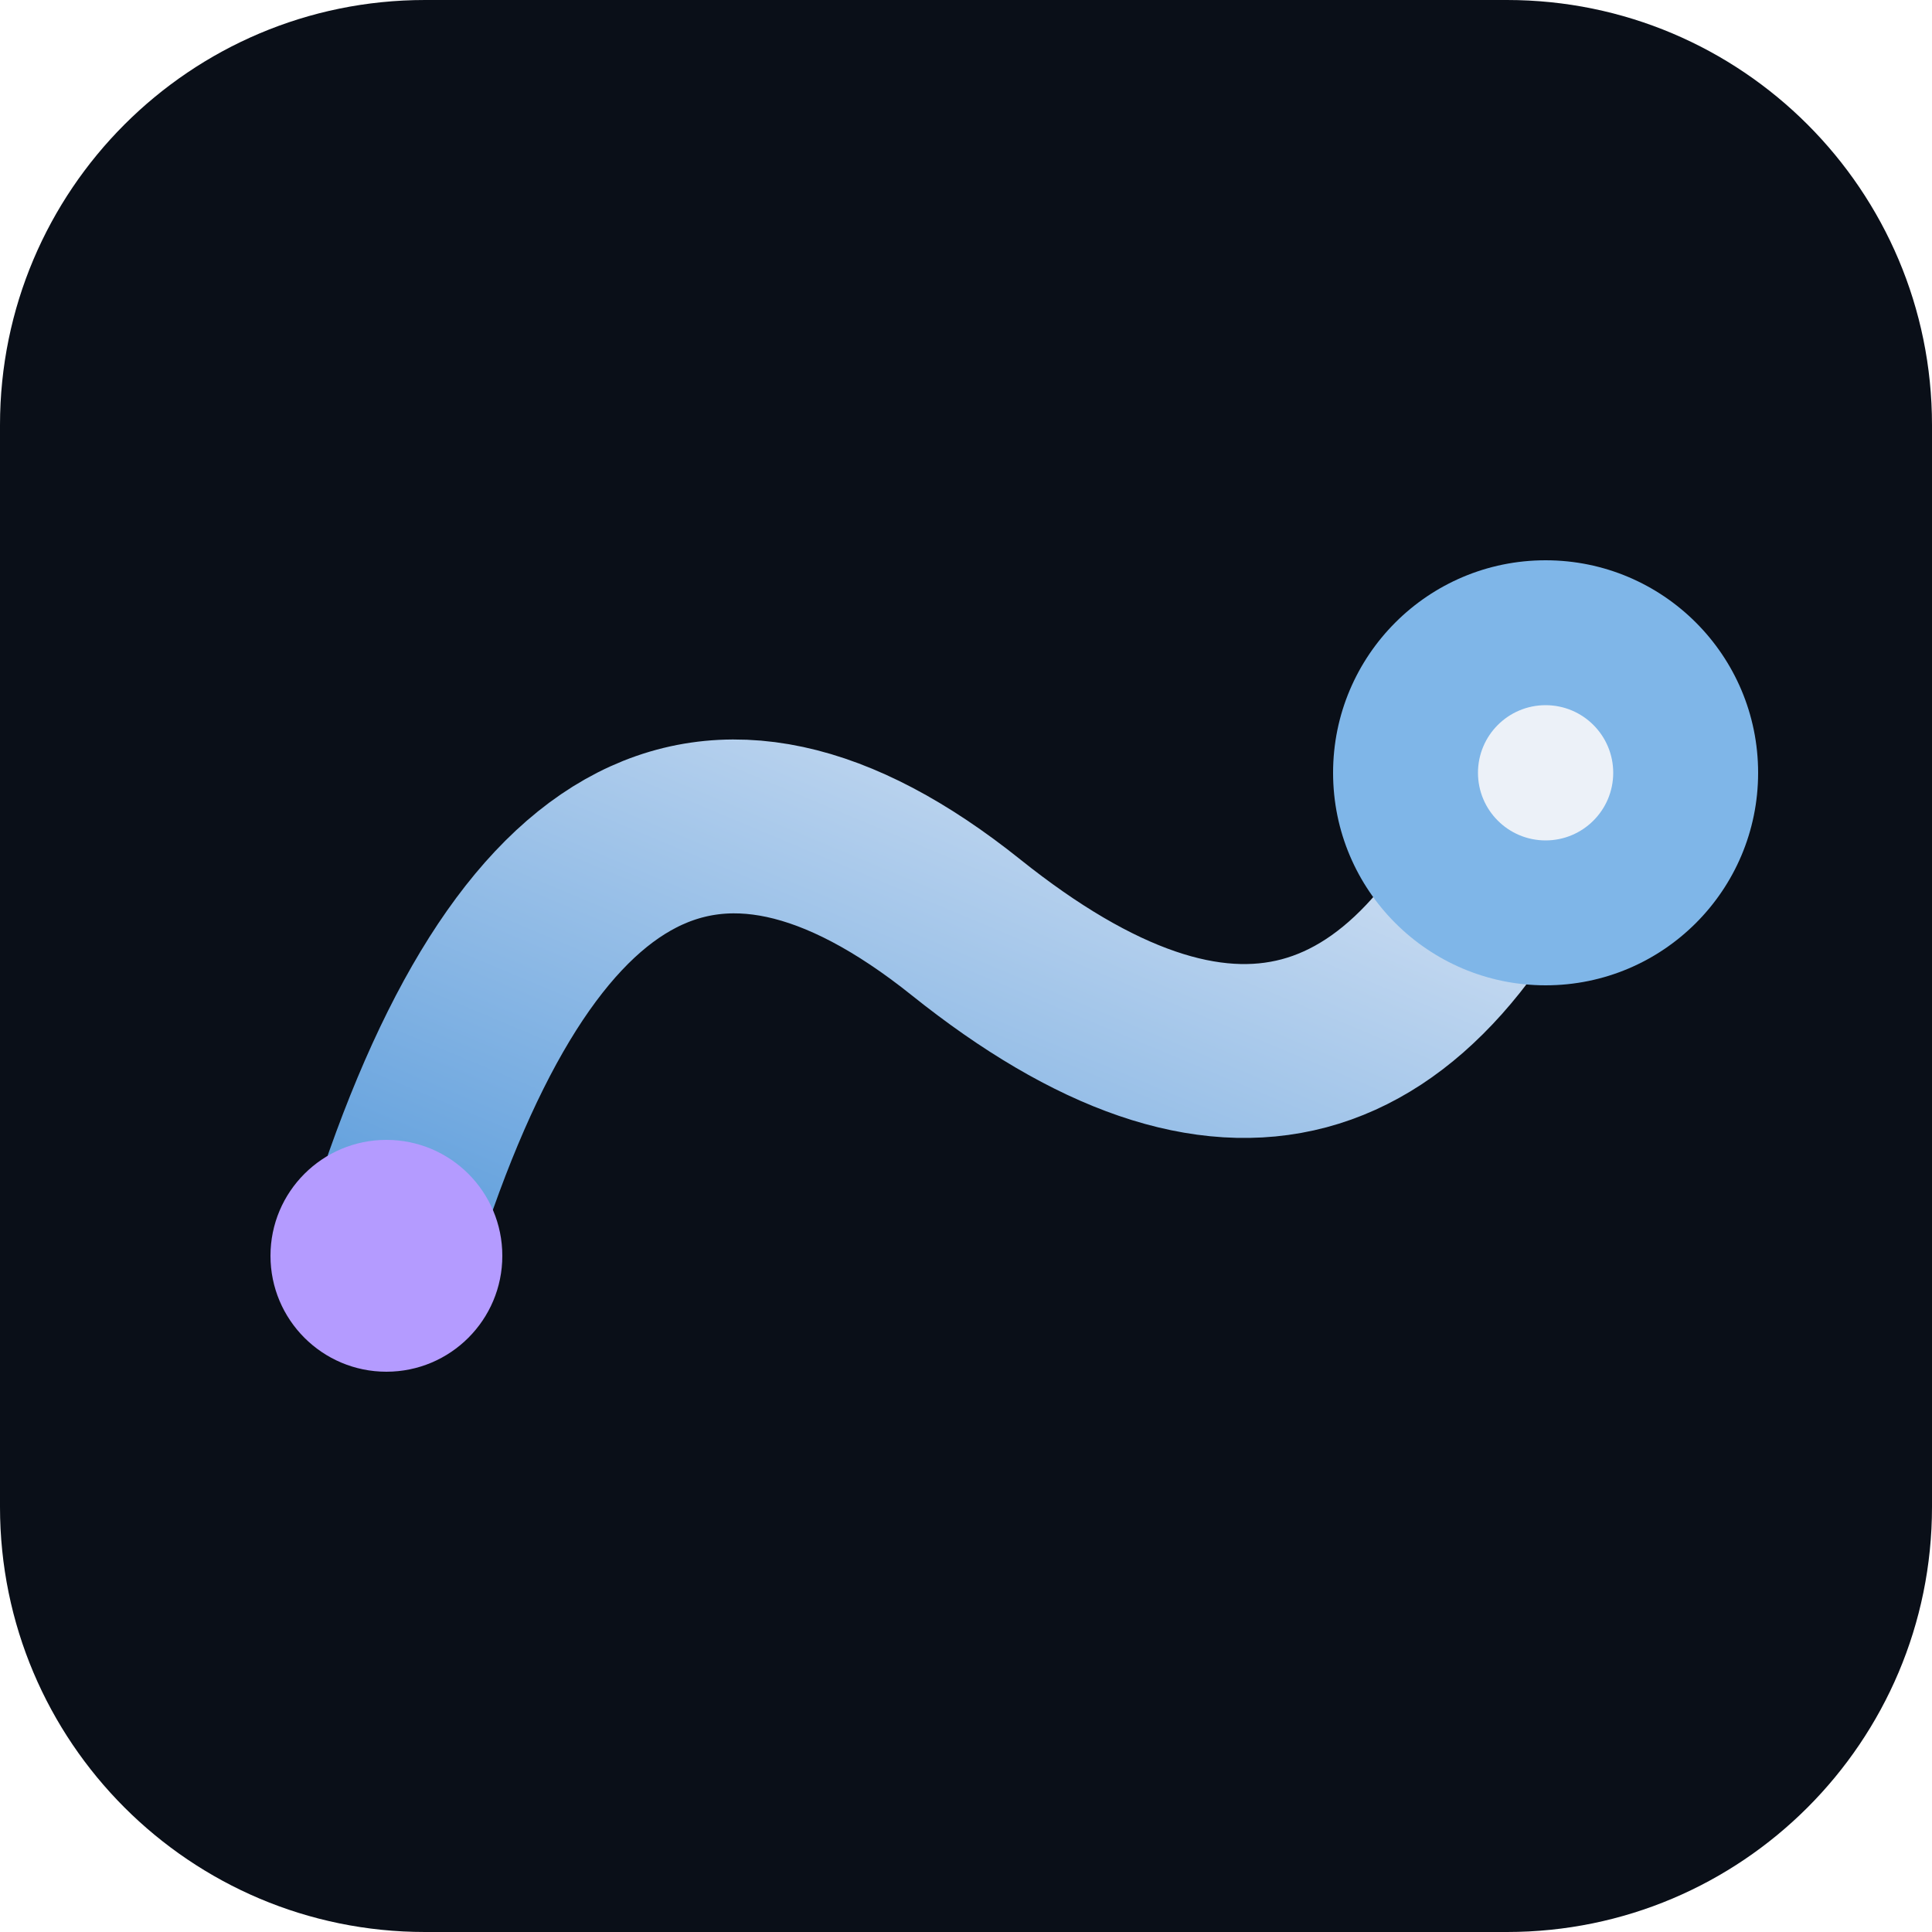
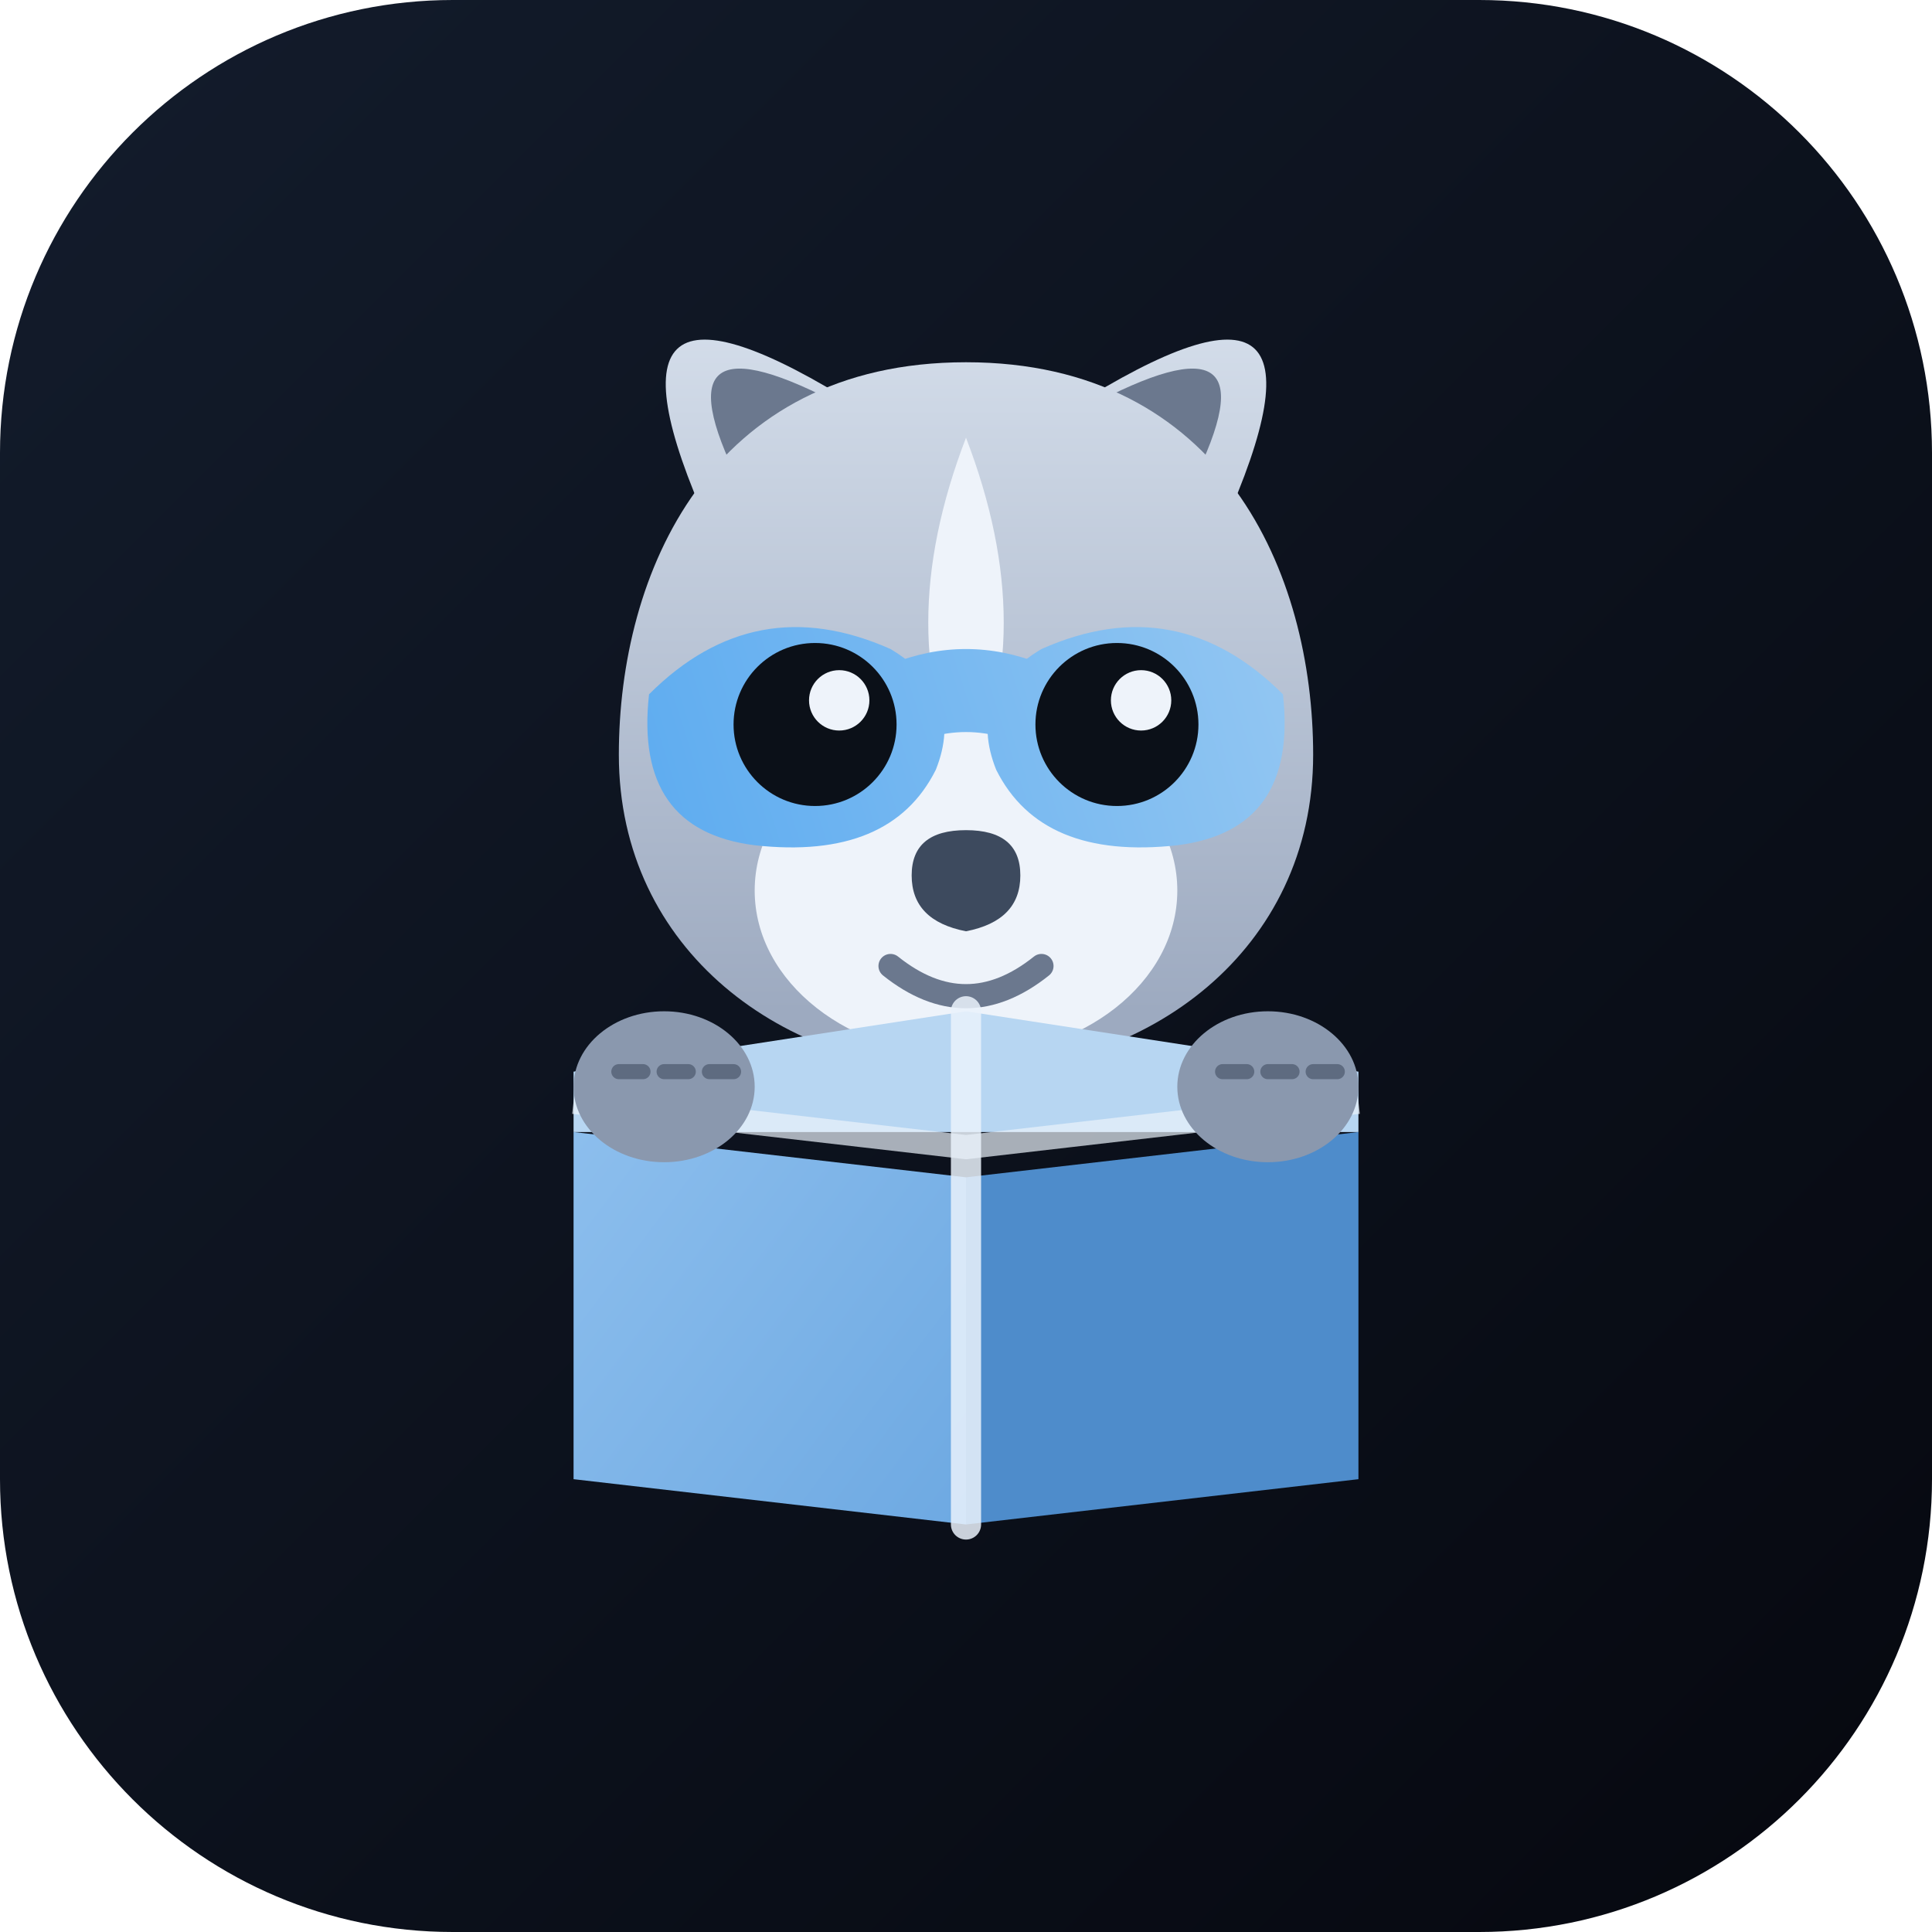
- <svg xmlns="http://www.w3.org/2000/svg" viewBox="0 0 100 100" fill="none" role="img" aria-label="LocateFlow">
+ <svg xmlns="http://www.w3.org/2000/svg" viewBox="0 0 64 64" fill="none" role="img" aria-label="LocateFlow">
  <defs>
-     <linearGradient id="fv-foil" x1="0" y1="1" x2="1" y2="0">
-       <stop offset="0%" stop-color="#5C9DDC" />
-       <stop offset="100%" stop-color="#DDE7F5" />
+     <linearGradient id="fv-bg" x1="0" y1="0" x2="64" y2="64" gradientUnits="userSpaceOnUse">
+       <stop offset="0%" stop-color="#131C2C" />
+       <stop offset="100%" stop-color="#06080F" />
    </linearGradient>
  </defs>
-   <rect width="100" height="100" rx="22" fill="#0A0F18" />
-   <path d="M20 65 Q 30 32, 50 48 T 80 40" stroke="url(#fv-foil)" stroke-width="9" fill="none" stroke-linecap="round" />
-   <circle cx="80" cy="40" r="11" fill="#7FB6E8" />
-   <circle cx="80" cy="40" r="3.5" fill="#ECF1F8" />
-   <circle cx="20" cy="65" r="6" fill="#B49BFF" />
+   <rect width="64" height="64" rx="15" fill="url(#fv-bg)" />
+   <g transform="translate(7 5.5) scale(0.5)">
+     <defs>
+       <linearGradient id="ic-mask" x1="22" y1="44" x2="78" y2="26" gradientUnits="userSpaceOnUse">
+         <stop offset="0%" stop-color="#56A8F0" />
+         <stop offset="100%" stop-color="#9CCBF2" />
+       </linearGradient>
+       <linearGradient id="ic-fur" x1="50" y1="6" x2="50" y2="56" gradientUnits="userSpaceOnUse">
+         <stop offset="0%" stop-color="#D9E2EE" />
+         <stop offset="100%" stop-color="#9DAAC0" />
+       </linearGradient>
+       <linearGradient id="ic-box" x1="26" y1="56" x2="74" y2="92" gradientUnits="userSpaceOnUse">
+         <stop offset="0%" stop-color="#8FC0EE" />
+         <stop offset="100%" stop-color="#5C9DDC" />
+       </linearGradient>
+     </defs>
+     <path d="M33 24 Q24 4 43 16 Q40 22 33 24 Z" fill="url(#ic-fur)" />
+     <path d="M67 24 Q76 4 57 16 Q60 22 67 24 Z" fill="url(#ic-fur)" />
+     <path d="M35 21 Q29 9 42 16 Q39 19 35 21 Z" fill="#6B788E" />
+     <path d="M65 21 Q71 9 58 16 Q61 19 65 21 Z" fill="#6B788E" />
+     <path d="M50 13 C33 13 27 27 27 39 C27 52 38 60 50 60 C62 60 73 52 73 39 C73 27 67 13 50 13 Z" fill="url(#ic-fur)" />
+     <path d="M50 18 Q45 31 50 41 Q55 31 50 18 Z" fill="#EEF3FA" />
+     <ellipse cx="50" cy="48" rx="14" ry="11" fill="#EEF3FA" />
+     <g fill="url(#ic-mask)">
+       <path d="M29 35 Q36 28 45 32 Q50 35 48 40 Q45 46 36 45 Q28 44 29 35 Z" />
+       <path d="M71 35 Q64 28 55 32 Q50 35 52 40 Q55 46 64 45 Q72 44 71 35 Z" />
+       <path d="M45 33 Q50 31 55 33 L55 39 Q50 36 45 39 Z" />
+     </g>
+     <circle cx="40" cy="37" r="5.4" fill="#0B1018" />
+     <circle cx="60" cy="37" r="5.4" fill="#0B1018" />
+     <circle cx="41.6" cy="35.4" r="2" fill="#EEF3FA" />
+     <circle cx="61.6" cy="35.4" r="2" fill="#EEF3FA" />
+     <path d="M50 44 q-3.6 0 -3.6 3 q0 3 3.6 3.7 q3.6 -0.7 3.6 -3.7 q0 -3 -3.6 -3 z" fill="#3D4A5E" />
+     <path d="M45 53 q5 4 10 0" stroke="#6B788E" stroke-width="1.6" fill="none" stroke-linecap="round" />
+     <path d="M24 60 L50 56 L76 60 L76 64 L24 64 Z" fill="#B7D6F2" />
+     <path d="M24 64 L50 67 L50 90 L24 87 Z" fill="url(#ic-box)" />
+     <path d="M76 64 L50 67 L50 90 L76 87 Z" fill="#4E8CCB" />
+     <path d="M50 56 L50 90" stroke="#EAF2FB" stroke-width="2" stroke-linecap="round" opacity="0.85" />
+     <path d="M24 62 L50 65 L76 62" stroke="#EAF2FB" stroke-width="1.6" fill="none" opacity="0.7" />
+     <ellipse cx="30" cy="61" rx="6" ry="5" fill="#8A98AE" />
+     <ellipse cx="70" cy="61" rx="6" ry="5" fill="#8A98AE" />
+     <path d="M27 60 l1.6 0 M30 60 l1.6 0 M33 60 l1.6 0" stroke="#5E6B80" stroke-width="1" stroke-linecap="round" />
+     <path d="M67 60 l1.6 0 M70 60 l1.6 0 M73 60 l1.6 0" stroke="#5E6B80" stroke-width="1" stroke-linecap="round" />
+   </g>
</svg>
